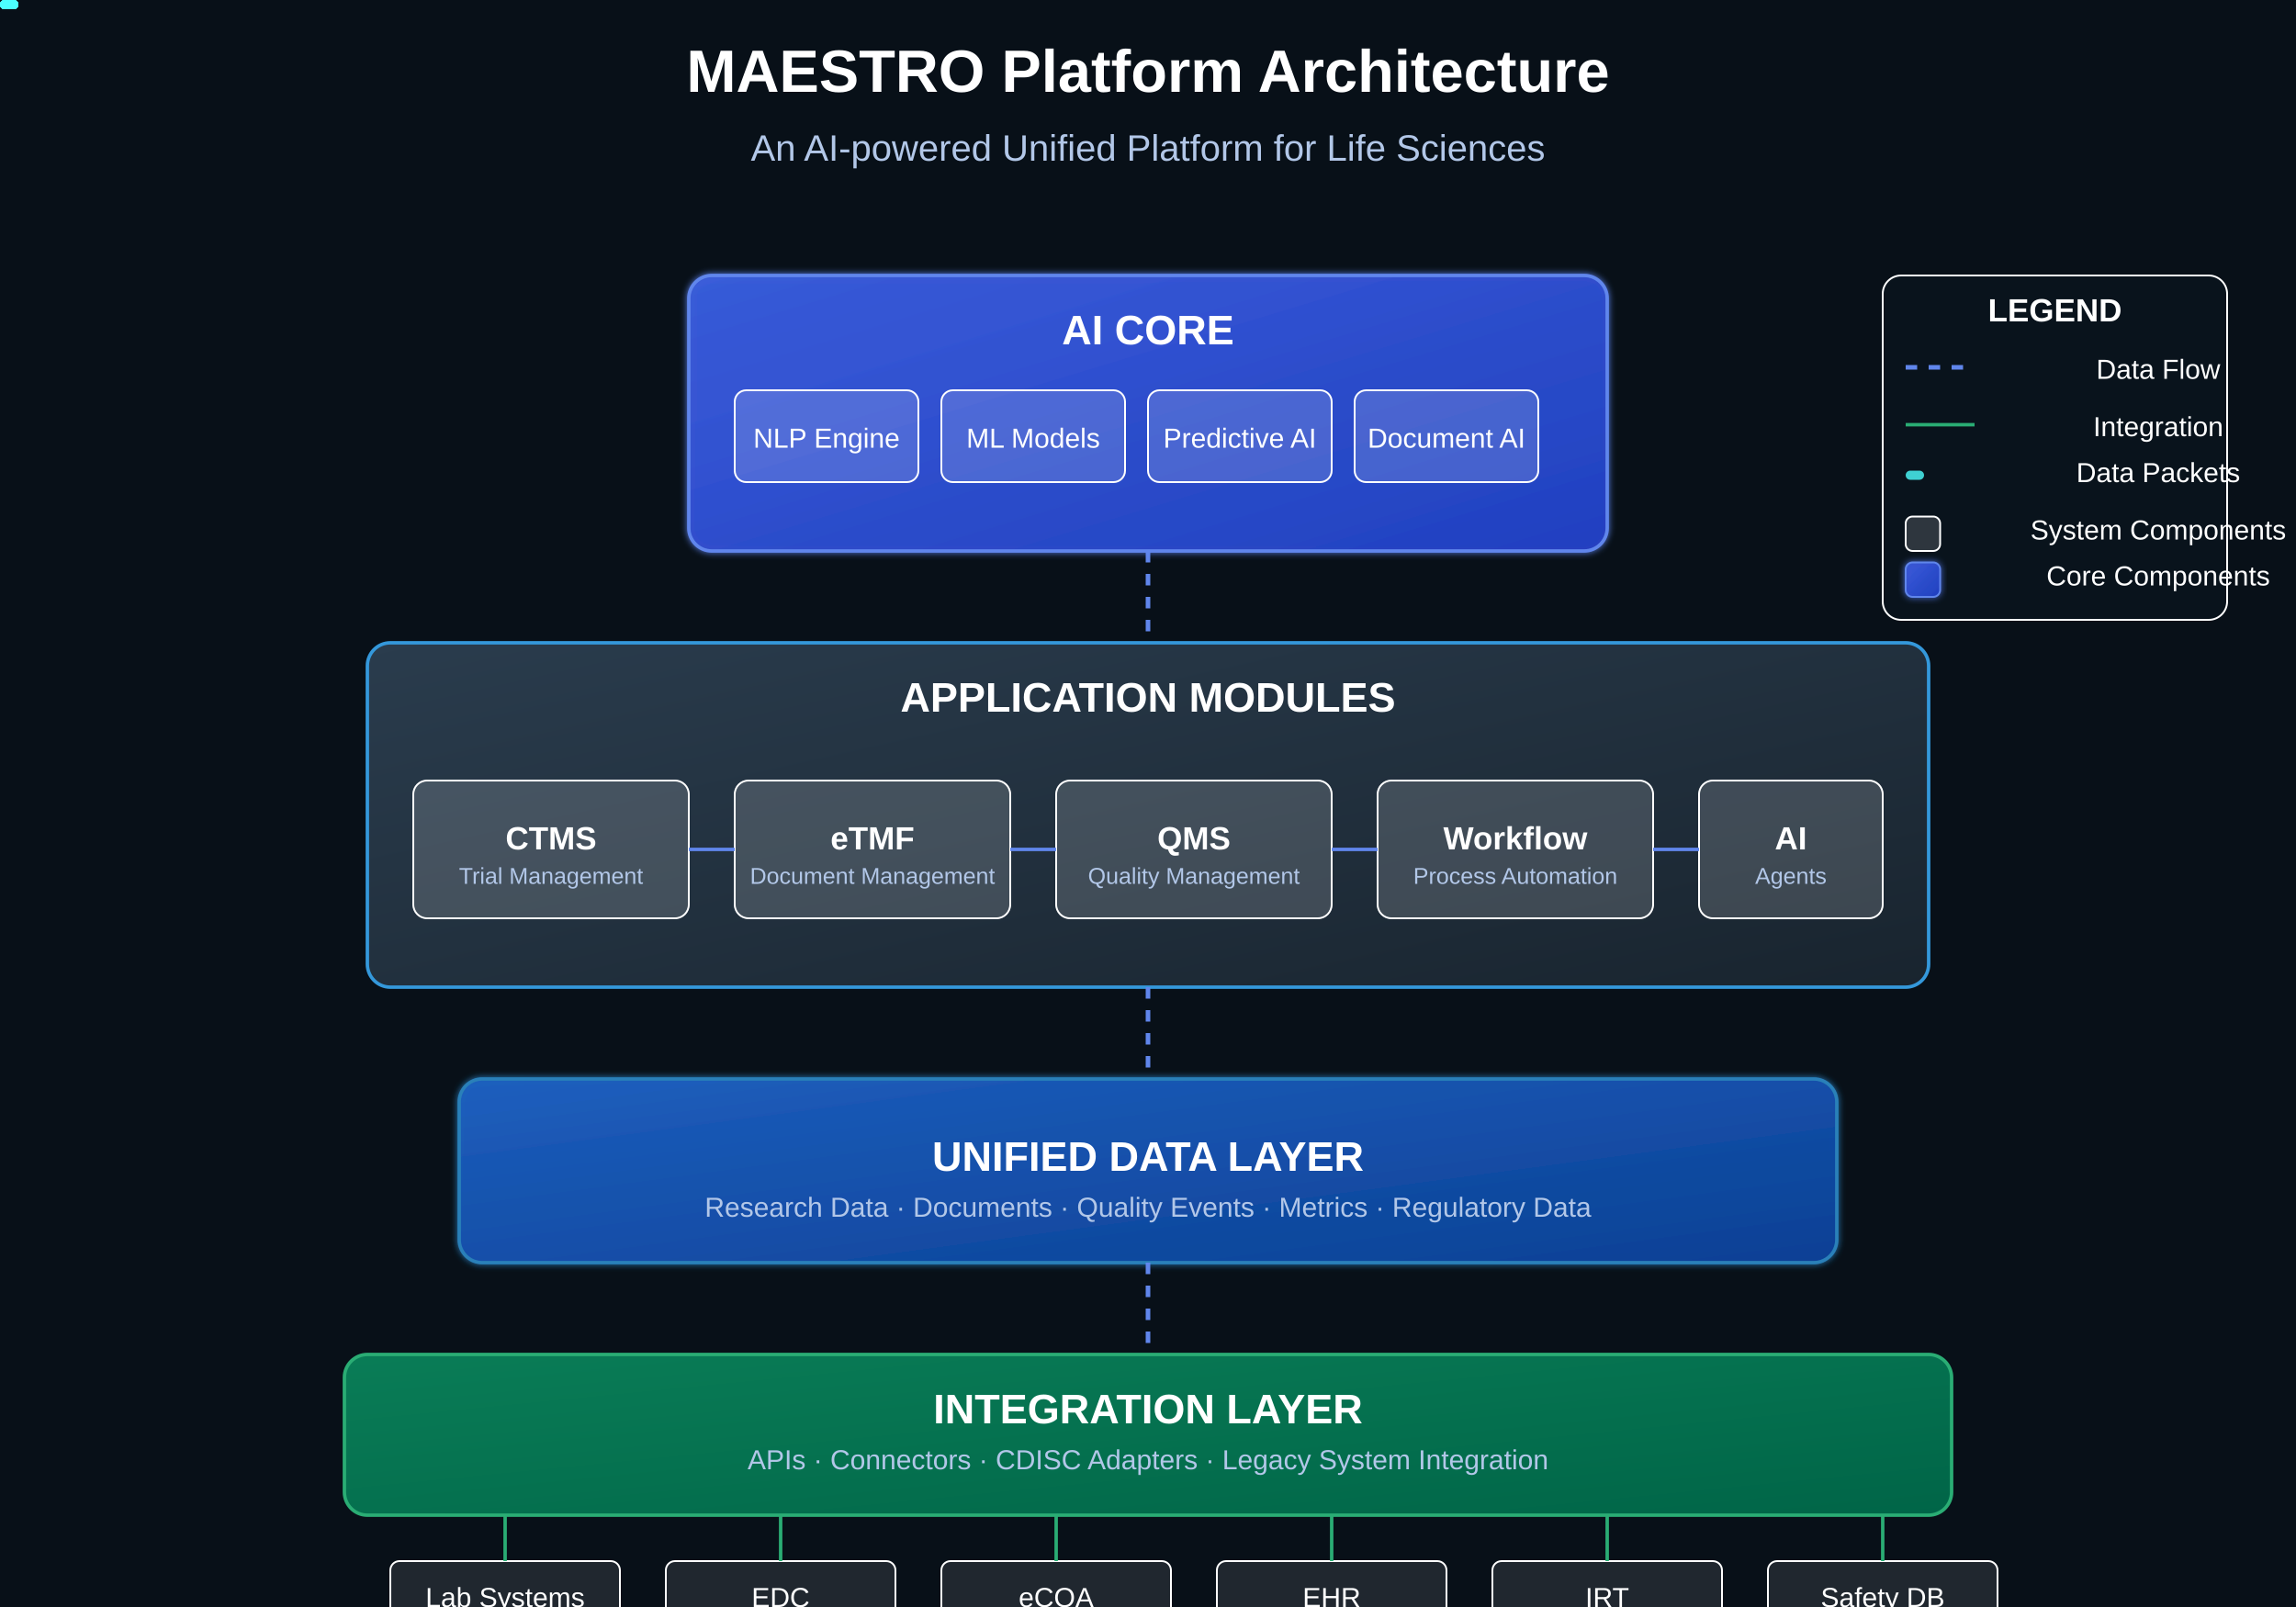
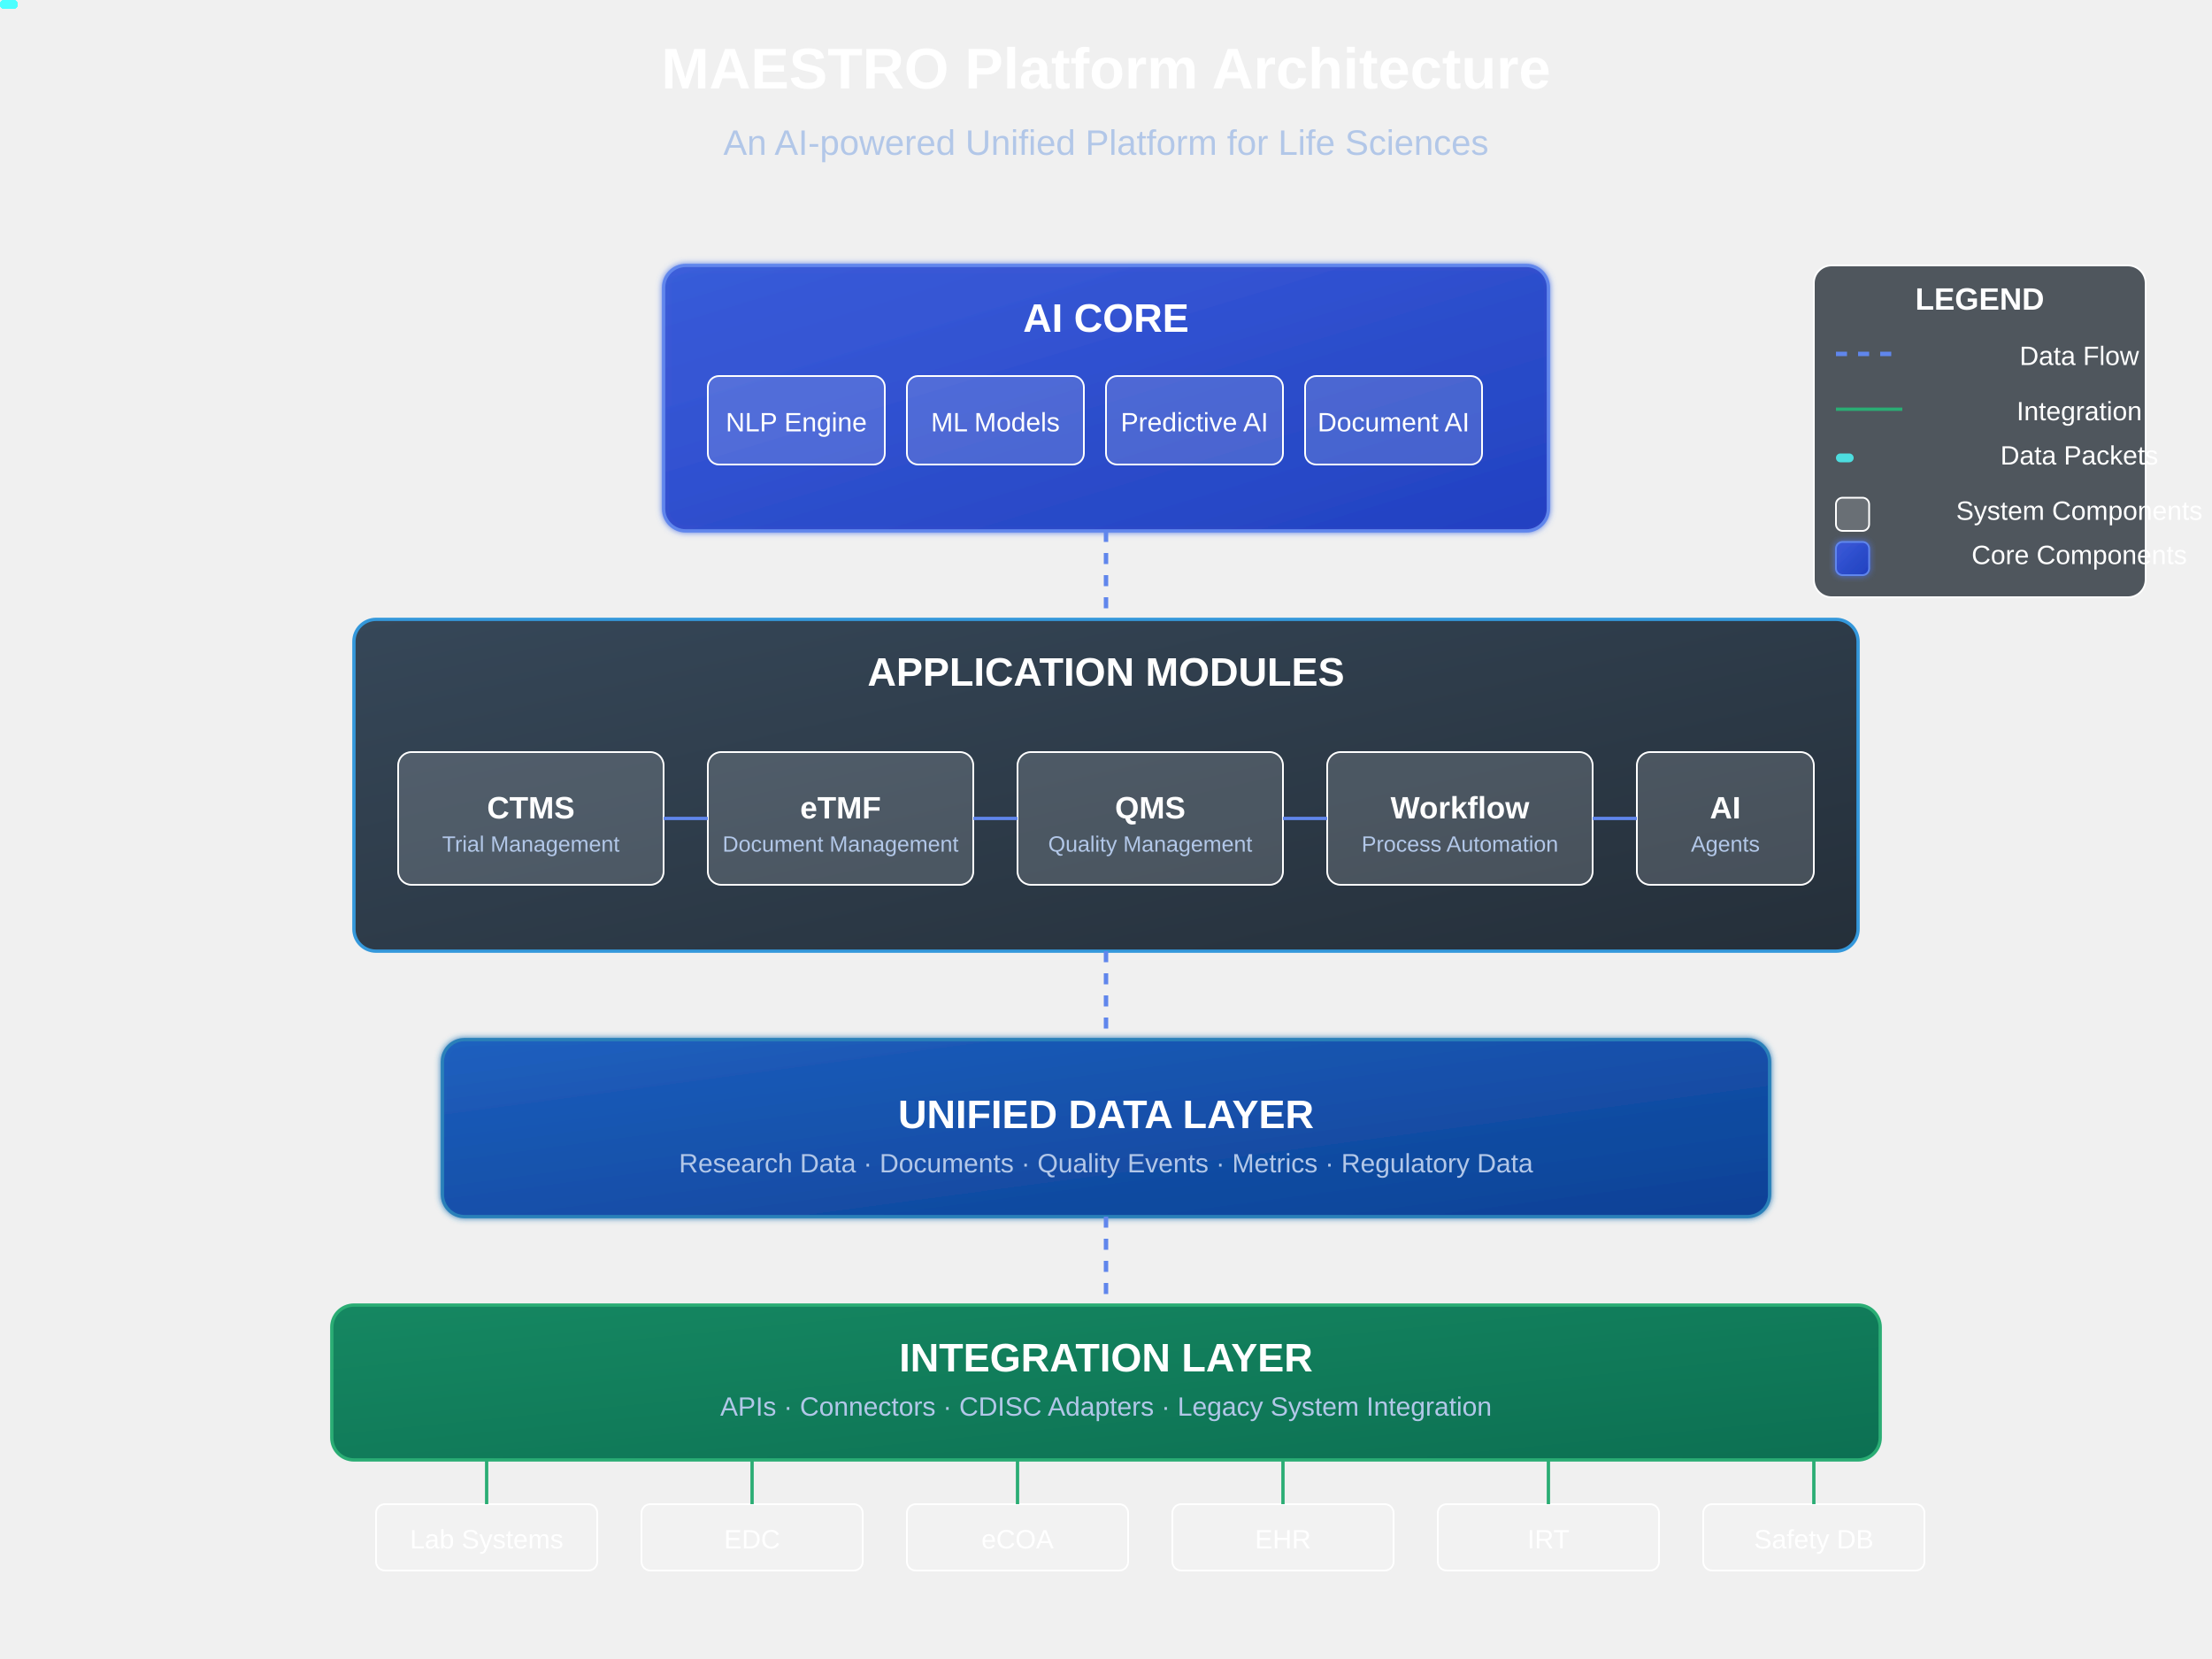
- <svg xmlns="http://www.w3.org/2000/svg" width="1000" height="700" viewBox="0 0 1000 700">
+ <svg xmlns="http://www.w3.org/2000/svg" width="1000" height="750" viewBox="0 0 1000 750">
  <defs>
    <linearGradient id="moduleGradient" x1="0%" y1="0%" x2="100%" y2="100%">
      <stop offset="0%" stop-color="#2C3E50" stop-opacity="0.95" />
      <stop offset="100%" stop-color="#1A2530" stop-opacity="0.95" />
    </linearGradient>
    <linearGradient id="aiGradient" x1="0%" y1="0%" x2="100%" y2="100%">
      <stop offset="0%" stop-color="#3A5BD9" stop-opacity="0.95" />
      <stop offset="100%" stop-color="#2040C0" stop-opacity="0.95" />
    </linearGradient>
    <linearGradient id="dataGradient" x1="0%" y1="0%" x2="100%" y2="100%">
      <stop offset="0%" stop-color="#1E5EBE" stop-opacity="0.95" />
      <stop offset="100%" stop-color="#0A4095" stop-opacity="0.95" />
    </linearGradient>
    <linearGradient id="integrationGradient" x1="0%" y1="0%" x2="100%" y2="100%">
      <stop offset="0%" stop-color="#0A825A" stop-opacity="0.95" />
      <stop offset="100%" stop-color="#00694A" stop-opacity="0.95" />
    </linearGradient>
    <filter id="glow" x="-20%" y="-20%" width="140%" height="140%">
      <feGaussianBlur stdDeviation="1.5" result="blur" />
      <feComposite in="SourceGraphic" in2="blur" operator="over" />
    </filter>
    <path id="dataPath1" d="M180,300 C250,300 280,220 350,220" />
    <path id="dataPath2" d="M650,220 C720,220 750,300 820,300" />
    <path id="dataPath3" d="M500,240 L500,280" />
    <path id="dataPath4" d="M500,430 L500,470" />
    <path id="dataPath5" d="M320,370 L420,370" />
    <path id="dataPath6" d="M580,370 L680,370" />
    <path id="dataPath7" d="M500,550 L500,590" />
    <path id="dataPath8" d="M220,660 L220,680" />
    <path id="dataPath9" d="M700,660 L700,680" />
    <rect id="dataPacket" width="8" height="4" rx="2" fill="#4cffff" opacity="0.8" />
  </defs>
-   <rect width="1000" height="700" fill="#081018" />
  <text x="500" y="40" font-family="'Segoe UI', Arial, sans-serif" font-size="26" fill="#ffffff" text-anchor="middle" font-weight="600">MAESTRO Platform Architecture</text>
  <text x="500" y="70" font-family="'Segoe UI', Arial, sans-serif" font-size="16" fill="#B2C7E8" text-anchor="middle">An AI-powered Unified Platform for Life Sciences</text>
  <rect x="300" y="120" width="400" height="120" rx="10" fill="url(#aiGradient)" stroke="#6086EC" stroke-width="1.5" filter="url(#glow)" />
  <text x="500" y="150" font-family="'Segoe UI', Arial, sans-serif" font-size="18" fill="#ffffff" text-anchor="middle" font-weight="600">AI CORE</text>
  <g transform="translate(320, 170)">
    <rect x="0" y="0" width="80" height="40" rx="5" fill="rgba(255,255,255,0.15)" stroke="#ffffff" stroke-width="0.8" />
    <text x="40" y="25" font-family="'Segoe UI', Arial, sans-serif" font-size="12" fill="#ffffff" text-anchor="middle">NLP Engine</text>
  </g>
  <g transform="translate(410, 170)">
    <rect x="0" y="0" width="80" height="40" rx="5" fill="rgba(255,255,255,0.15)" stroke="#ffffff" stroke-width="0.8" />
    <text x="40" y="25" font-family="'Segoe UI', Arial, sans-serif" font-size="12" fill="#ffffff" text-anchor="middle">ML Models</text>
  </g>
  <g transform="translate(500, 170)">
    <rect x="0" y="0" width="80" height="40" rx="5" fill="rgba(255,255,255,0.15)" stroke="#ffffff" stroke-width="0.8" />
    <text x="40" y="25" font-family="'Segoe UI', Arial, sans-serif" font-size="12" fill="#ffffff" text-anchor="middle">Predictive AI</text>
  </g>
  <g transform="translate(590, 170)">
    <rect x="0" y="0" width="80" height="40" rx="5" fill="rgba(255,255,255,0.15)" stroke="#ffffff" stroke-width="0.8" />
    <text x="40" y="25" font-family="'Segoe UI', Arial, sans-serif" font-size="12" fill="#ffffff" text-anchor="middle">Document AI</text>
  </g>
  <rect x="160" y="280" width="680" height="150" rx="10" fill="url(#moduleGradient)" stroke="#3498db" stroke-width="1.5" />
  <text x="500" y="310" font-family="'Segoe UI', Arial, sans-serif" font-size="18" fill="#ffffff" text-anchor="middle" font-weight="600">APPLICATION MODULES</text>
  <g transform="translate(180, 340)">
    <rect x="0" y="0" width="120" height="60" rx="6" fill="rgba(255,255,255,0.15)" stroke="#ffffff" stroke-width="0.8" />
    <text x="60" y="30" font-family="'Segoe UI', Arial, sans-serif" font-size="14" fill="#ffffff" text-anchor="middle" font-weight="600">CTMS</text>
    <text x="60" y="45" font-family="'Segoe UI', Arial, sans-serif" font-size="10" fill="#B2C7E8" text-anchor="middle">Trial Management</text>
  </g>
  <g transform="translate(320, 340)">
    <rect x="0" y="0" width="120" height="60" rx="6" fill="rgba(255,255,255,0.15)" stroke="#ffffff" stroke-width="0.8" />
    <text x="60" y="30" font-family="'Segoe UI', Arial, sans-serif" font-size="14" fill="#ffffff" text-anchor="middle" font-weight="600">eTMF</text>
    <text x="60" y="45" font-family="'Segoe UI', Arial, sans-serif" font-size="10" fill="#B2C7E8" text-anchor="middle">Document Management</text>
  </g>
  <g transform="translate(460, 340)">
    <rect x="0" y="0" width="120" height="60" rx="6" fill="rgba(255,255,255,0.15)" stroke="#ffffff" stroke-width="0.8" />
    <text x="60" y="30" font-family="'Segoe UI', Arial, sans-serif" font-size="14" fill="#ffffff" text-anchor="middle" font-weight="600">QMS</text>
    <text x="60" y="45" font-family="'Segoe UI', Arial, sans-serif" font-size="10" fill="#B2C7E8" text-anchor="middle">Quality Management</text>
  </g>
  <g transform="translate(600, 340)">
    <rect x="0" y="0" width="120" height="60" rx="6" fill="rgba(255,255,255,0.15)" stroke="#ffffff" stroke-width="0.8" />
    <text x="60" y="30" font-family="'Segoe UI', Arial, sans-serif" font-size="14" fill="#ffffff" text-anchor="middle" font-weight="600">Workflow</text>
    <text x="60" y="45" font-family="'Segoe UI', Arial, sans-serif" font-size="10" fill="#B2C7E8" text-anchor="middle">Process Automation</text>
  </g>
  <g transform="translate(740, 340)">
    <rect x="0" y="0" width="80" height="60" rx="6" fill="rgba(255,255,255,0.15)" stroke="#ffffff" stroke-width="0.8" />
    <text x="40" y="30" font-family="'Segoe UI', Arial, sans-serif" font-size="14" fill="#ffffff" text-anchor="middle" font-weight="600">AI</text>
    <text x="40" y="45" font-family="'Segoe UI', Arial, sans-serif" font-size="10" fill="#B2C7E8" text-anchor="middle">Agents</text>
  </g>
  <rect x="200" y="470" width="600" height="80" rx="10" fill="url(#dataGradient)" stroke="#2980b9" stroke-width="1.5" filter="url(#glow)" />
  <text x="500" y="510" font-family="'Segoe UI', Arial, sans-serif" font-size="18" fill="#ffffff" text-anchor="middle" font-weight="600">UNIFIED DATA LAYER</text>
  <text x="500" y="530" font-family="'Segoe UI', Arial, sans-serif" font-size="12" fill="#B2C7E8" text-anchor="middle">Research Data · Documents · Quality Events · Metrics · Regulatory Data</text>
  <rect x="150" y="590" width="700" height="70" rx="10" fill="url(#integrationGradient)" stroke="#2aad74" stroke-width="1.5" />
  <text x="500" y="620" font-family="'Segoe UI', Arial, sans-serif" font-size="18" fill="#ffffff" text-anchor="middle" font-weight="600">INTEGRATION LAYER</text>
  <text x="500" y="640" font-family="'Segoe UI', Arial, sans-serif" font-size="12" fill="#B2C7E8" text-anchor="middle">APIs · Connectors · CDISC Adapters · Legacy System Integration</text>
  <g transform="translate(170, 680)">
-     <rect x="0" y="0" width="100" height="30" rx="4" fill="rgba(255,255,255,0.10)" stroke="#ffffff" stroke-width="0.8" />
+     <rect x="0" y="0" width="100" height="30" rx="4" fill="rgba(255,255,255,0.15)" stroke="#ffffff" stroke-width="0.8" />
    <text x="50" y="20" font-family="'Segoe UI', Arial, sans-serif" font-size="12" fill="#ffffff" text-anchor="middle">Lab Systems</text>
  </g>
  <g transform="translate(290, 680)">
-     <rect x="0" y="0" width="100" height="30" rx="4" fill="rgba(255,255,255,0.10)" stroke="#ffffff" stroke-width="0.8" />
+     <rect x="0" y="0" width="100" height="30" rx="4" fill="rgba(255,255,255,0.15)" stroke="#ffffff" stroke-width="0.8" />
    <text x="50" y="20" font-family="'Segoe UI', Arial, sans-serif" font-size="12" fill="#ffffff" text-anchor="middle">EDC</text>
  </g>
  <g transform="translate(410, 680)">
-     <rect x="0" y="0" width="100" height="30" rx="4" fill="rgba(255,255,255,0.10)" stroke="#ffffff" stroke-width="0.8" />
+     <rect x="0" y="0" width="100" height="30" rx="4" fill="rgba(255,255,255,0.15)" stroke="#ffffff" stroke-width="0.8" />
    <text x="50" y="20" font-family="'Segoe UI', Arial, sans-serif" font-size="12" fill="#ffffff" text-anchor="middle">eCOA</text>
  </g>
  <g transform="translate(530, 680)">
-     <rect x="0" y="0" width="100" height="30" rx="4" fill="rgba(255,255,255,0.10)" stroke="#ffffff" stroke-width="0.8" />
+     <rect x="0" y="0" width="100" height="30" rx="4" fill="rgba(255,255,255,0.15)" stroke="#ffffff" stroke-width="0.8" />
    <text x="50" y="20" font-family="'Segoe UI', Arial, sans-serif" font-size="12" fill="#ffffff" text-anchor="middle">EHR</text>
  </g>
  <g transform="translate(650, 680)">
-     <rect x="0" y="0" width="100" height="30" rx="4" fill="rgba(255,255,255,0.10)" stroke="#ffffff" stroke-width="0.8" />
+     <rect x="0" y="0" width="100" height="30" rx="4" fill="rgba(255,255,255,0.15)" stroke="#ffffff" stroke-width="0.8" />
    <text x="50" y="20" font-family="'Segoe UI', Arial, sans-serif" font-size="12" fill="#ffffff" text-anchor="middle">IRT</text>
  </g>
  <g transform="translate(770, 680)">
-     <rect x="0" y="0" width="100" height="30" rx="4" fill="rgba(255,255,255,0.10)" stroke="#ffffff" stroke-width="0.8" />
+     <rect x="0" y="0" width="100" height="30" rx="4" fill="rgba(255,255,255,0.15)" stroke="#ffffff" stroke-width="0.8" />
    <text x="50" y="20" font-family="'Segoe UI', Arial, sans-serif" font-size="12" fill="#ffffff" text-anchor="middle">Safety DB</text>
  </g>
  <line x1="500" y1="240" x2="500" y2="280" stroke="#6086EC" stroke-width="2" stroke-dasharray="5,5" />
  <line x1="500" y1="430" x2="500" y2="470" stroke="#6086EC" stroke-width="2" stroke-dasharray="5,5" />
  <line x1="500" y1="550" x2="500" y2="590" stroke="#6086EC" stroke-width="2" stroke-dasharray="5,5" />
  <line x1="220" y1="660" x2="220" y2="680" stroke="#2aad74" stroke-width="1.5" />
  <line x1="340" y1="660" x2="340" y2="680" stroke="#2aad74" stroke-width="1.5" />
  <line x1="460" y1="660" x2="460" y2="680" stroke="#2aad74" stroke-width="1.5" />
  <line x1="580" y1="660" x2="580" y2="680" stroke="#2aad74" stroke-width="1.5" />
  <line x1="700" y1="660" x2="700" y2="680" stroke="#2aad74" stroke-width="1.5" />
  <line x1="820" y1="660" x2="820" y2="680" stroke="#2aad74" stroke-width="1.5" />
  <line x1="300" y1="370" x2="320" y2="370" stroke="#6086EC" stroke-width="1.5" />
  <line x1="440" y1="370" x2="460" y2="370" stroke="#6086EC" stroke-width="1.5" />
  <line x1="580" y1="370" x2="600" y2="370" stroke="#6086EC" stroke-width="1.5" />
  <line x1="720" y1="370" x2="740" y2="370" stroke="#6086EC" stroke-width="1.5" />
  <use href="#dataPacket">
    <animateMotion dur="3s" repeatCount="indefinite" begin="0s">
      <mpath href="#dataPath3" />
    </animateMotion>
  </use>
  <use href="#dataPacket">
    <animateMotion dur="3s" repeatCount="indefinite" begin="1s">
      <mpath href="#dataPath4" />
    </animateMotion>
  </use>
  <use href="#dataPacket">
    <animateMotion dur="4s" repeatCount="indefinite" begin="0.5s">
      <mpath href="#dataPath5" />
    </animateMotion>
  </use>
  <use href="#dataPacket">
    <animateMotion dur="4s" repeatCount="indefinite" begin="2s">
      <mpath href="#dataPath6" />
    </animateMotion>
  </use>
  <use href="#dataPacket">
    <animateMotion dur="3.5s" repeatCount="indefinite" begin="1.2s">
      <mpath href="#dataPath7" />
    </animateMotion>
  </use>
  <use href="#dataPacket">
    <animateMotion dur="3s" repeatCount="indefinite" begin="0.7s">
      <mpath href="#dataPath8" />
    </animateMotion>
  </use>
  <use href="#dataPacket">
    <animateMotion dur="3s" repeatCount="indefinite" begin="2.1s">
      <mpath href="#dataPath9" />
    </animateMotion>
  </use>
  <rect x="820" y="120" width="150" height="150" rx="8" fill="rgba(10,20,30,0.7)" stroke="#ffffff" stroke-width="0.8" />
  <text x="895" y="140" font-family="'Segoe UI', Arial, sans-serif" font-size="14" fill="#ffffff" text-anchor="middle" font-weight="600">LEGEND</text>
  <line x1="830" y1="160" x2="860" y2="160" stroke="#6086EC" stroke-width="2" stroke-dasharray="5,5" />
  <text x="940" y="165" font-family="'Segoe UI', Arial, sans-serif" font-size="12" fill="#ffffff" text-anchor="middle">Data Flow</text>
  <line x1="830" y1="185" x2="860" y2="185" stroke="#2aad74" stroke-width="1.5" />
  <text x="940" y="190" font-family="'Segoe UI', Arial, sans-serif" font-size="12" fill="#ffffff" text-anchor="middle">Integration</text>
  <rect x="830" y="205" width="8" height="4" rx="2" fill="#4cffff" opacity="0.8" />
  <text x="940" y="210" font-family="'Segoe UI', Arial, sans-serif" font-size="12" fill="#ffffff" text-anchor="middle">Data Packets</text>
  <rect x="830" y="225" width="15" height="15" rx="3" fill="rgba(255,255,255,0.15)" stroke="#ffffff" stroke-width="0.8" />
  <text x="940" y="235" font-family="'Segoe UI', Arial, sans-serif" font-size="12" fill="#ffffff" text-anchor="middle">System Components</text>
  <rect x="830" y="245" width="15" height="15" rx="3" fill="url(#aiGradient)" stroke="#6086EC" stroke-width="0.8" filter="url(#glow)" />
  <text x="940" y="255" font-family="'Segoe UI', Arial, sans-serif" font-size="12" fill="#ffffff" text-anchor="middle">Core Components</text>
</svg>
